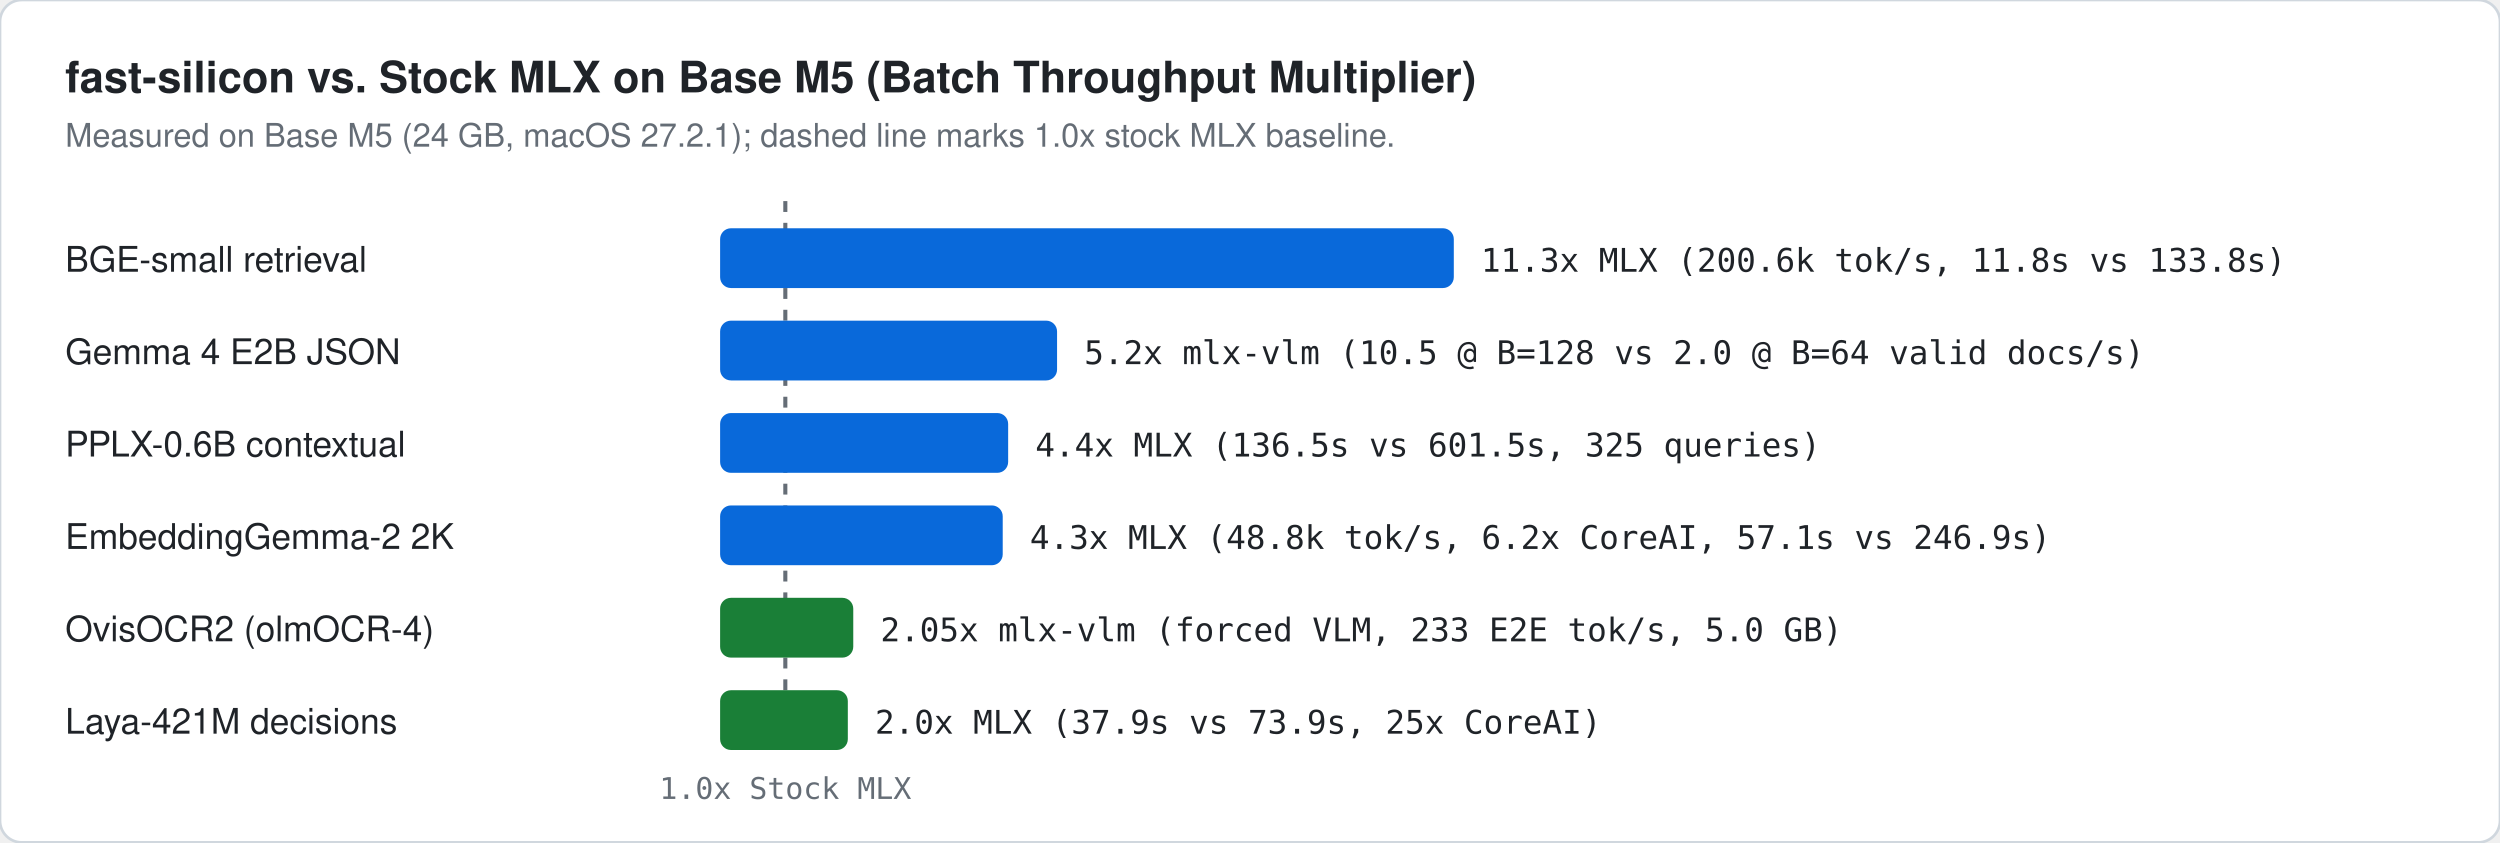
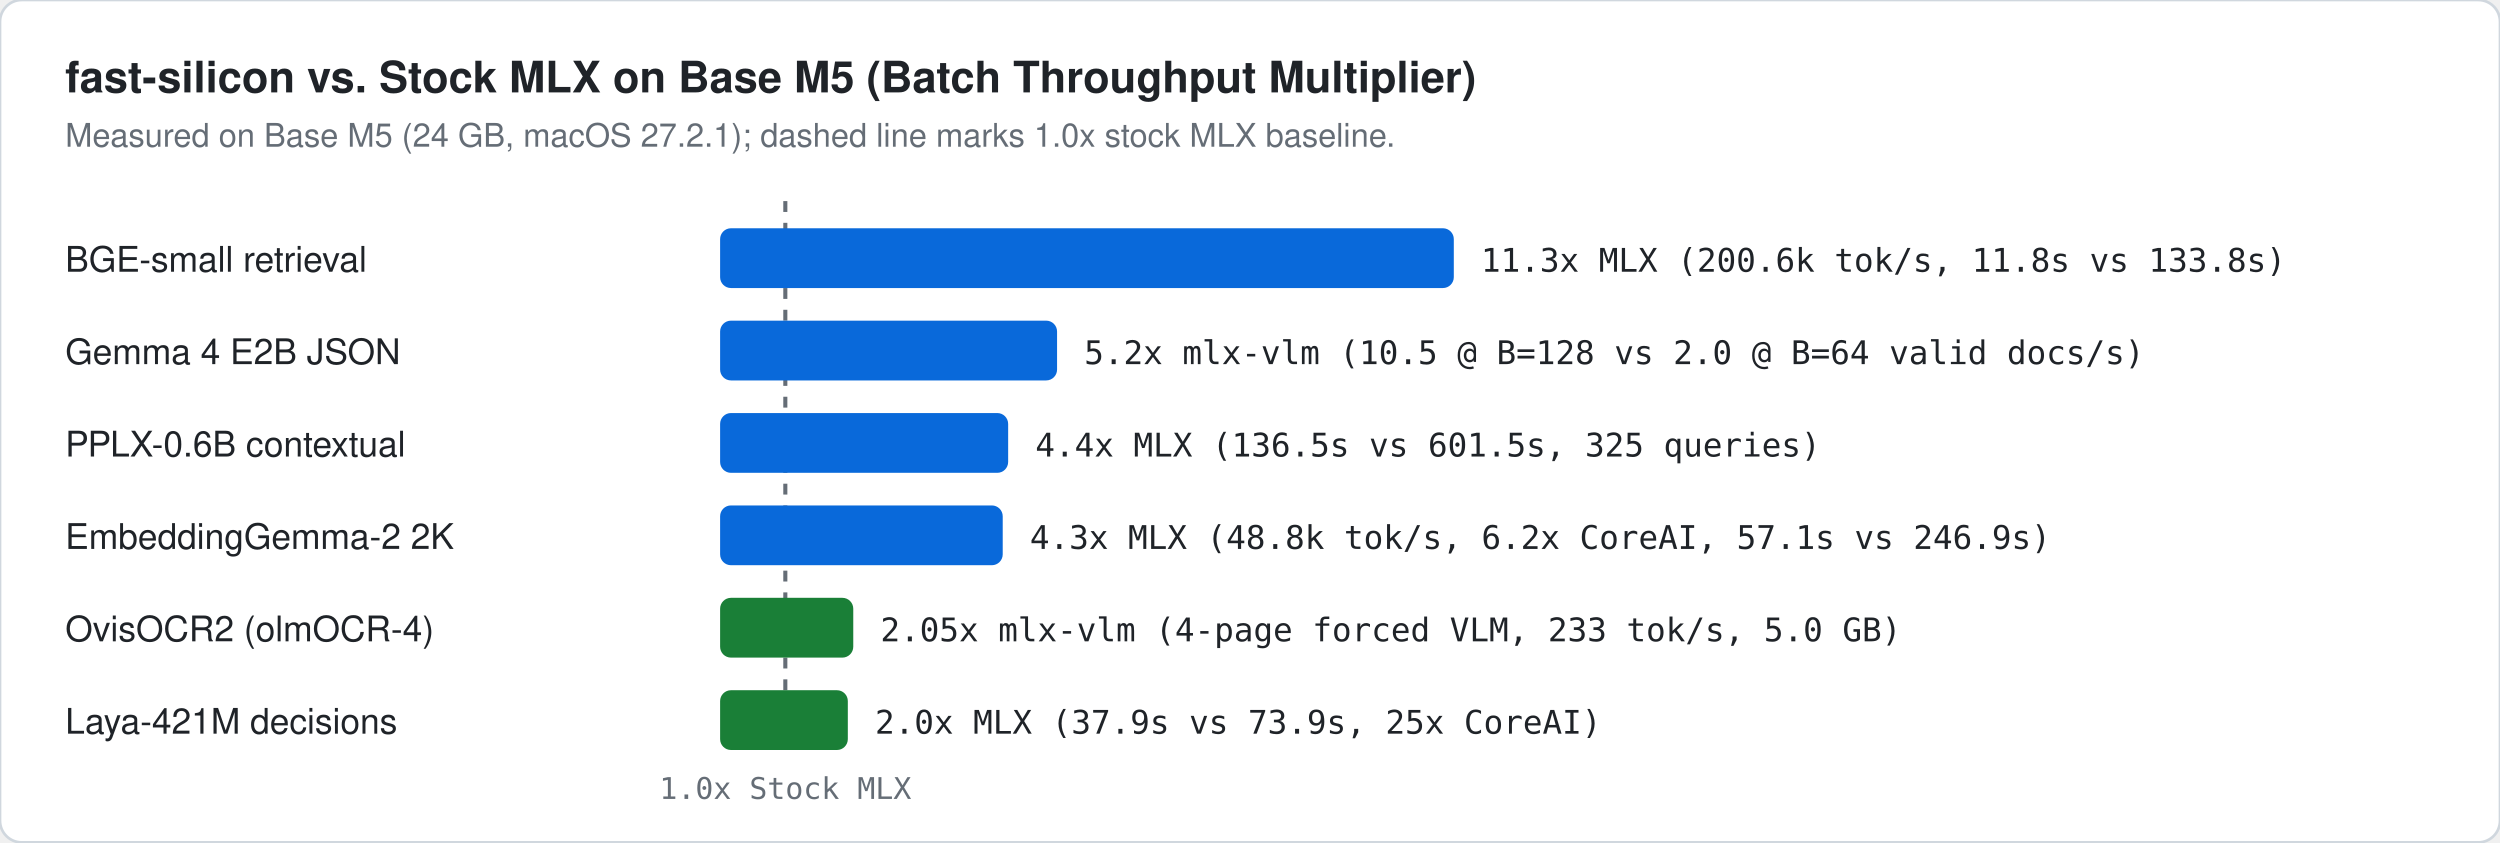
<svg xmlns="http://www.w3.org/2000/svg" viewBox="0 0 920 310" width="920" height="310" role="img" aria-label="fast-silicon batch speedup versus stock MLX on Base M5">
  <rect width="920" height="310" rx="8" fill="#ffffff" stroke="#d0d7de" />
  <text x="24" y="34" font-family="-apple-system, BlinkMacSystemFont, 'Segoe UI', Helvetica, Arial, sans-serif" font-size="16" font-weight="600" fill="#1f2328">fast-silicon vs. Stock MLX on Base M5 (Batch Throughput Multiplier)</text>
  <text x="24" y="54" font-family="-apple-system, BlinkMacSystemFont, 'Segoe UI', Helvetica, Arial, sans-serif" font-size="12" fill="#656d76">Measured on Base M5 (24 GB, macOS 27.2.1); dashed line marks 1.0x stock MLX baseline.</text>
  <line x1="289" y1="74" x2="289" y2="274" stroke="#656d76" stroke-width="1.5" stroke-dasharray="4 4" />
  <text x="289" y="294" text-anchor="middle" font-family="ui-monospace, SFMono-Regular, Menlo, monospace" font-size="11" fill="#656d76">1.0x Stock MLX</text>
  <text x="24" y="100" font-family="-apple-system, BlinkMacSystemFont, 'Segoe UI', Helvetica, Arial, sans-serif" font-size="13" font-weight="500" fill="#1f2328">BGE-small retrieval</text>
  <rect x="265" y="84" width="270" height="22" rx="4" fill="#0969da" />
  <text x="545" y="100" font-family="ui-monospace, SFMono-Regular, Menlo, monospace" font-size="12" fill="#1f2328">11.3x MLX (200.6k tok/s, 11.8s vs 133.8s)</text>
  <text x="24" y="134" font-family="-apple-system, BlinkMacSystemFont, 'Segoe UI', Helvetica, Arial, sans-serif" font-size="13" font-weight="500" fill="#1f2328">Gemma 4 E2B JSON</text>
  <rect x="265" y="118" width="124" height="22" rx="4" fill="#0969da" />
  <text x="399" y="134" font-family="ui-monospace, SFMono-Regular, Menlo, monospace" font-size="12" fill="#1f2328">5.2x mlx-vlm (10.5 @ B=128 vs 2.0 @ B=64 valid docs/s)</text>
  <text x="24" y="168" font-family="-apple-system, BlinkMacSystemFont, 'Segoe UI', Helvetica, Arial, sans-serif" font-size="13" font-weight="500" fill="#1f2328">PPLX-0.6B contextual</text>
  <rect x="265" y="152" width="106" height="22" rx="4" fill="#0969da" />
  <text x="381" y="168" font-family="ui-monospace, SFMono-Regular, Menlo, monospace" font-size="12" fill="#1f2328">4.4x MLX (136.5s vs 601.5s, 325 queries)</text>
  <text x="24" y="202" font-family="-apple-system, BlinkMacSystemFont, 'Segoe UI', Helvetica, Arial, sans-serif" font-size="13" font-weight="500" fill="#1f2328">EmbeddingGemma-2 2K</text>
  <rect x="265" y="186" width="104" height="22" rx="4" fill="#0969da" />
  <text x="379" y="202" font-family="ui-monospace, SFMono-Regular, Menlo, monospace" font-size="12" fill="#1f2328">4.3x MLX (48.8k tok/s, 6.2x CoreAI, 57.1s vs 246.9s)</text>
  <text x="24" y="236" font-family="-apple-system, BlinkMacSystemFont, 'Segoe UI', Helvetica, Arial, sans-serif" font-size="13" font-weight="500" fill="#1f2328">OvisOCR2 (olmOCR-4)</text>
  <rect x="265" y="220" width="49" height="22" rx="4" fill="#1a7f37" />
-   <text x="324" y="236" font-family="ui-monospace, SFMono-Regular, Menlo, monospace" font-size="12" fill="#1f2328">2.05x mlx-vlm (forced VLM, 233 E2E tok/s, 5.0 GB)</text>
+   <text x="324" y="236" font-family="ui-monospace, SFMono-Regular, Menlo, monospace" font-size="12" fill="#1f2328">2.05x mlx-vlm (4-page forced VLM, 233 tok/s, 5.0 GB)</text>
  <text x="24" y="270" font-family="-apple-system, BlinkMacSystemFont, 'Segoe UI', Helvetica, Arial, sans-serif" font-size="13" font-weight="500" fill="#1f2328">Laya-421M decisions</text>
  <rect x="265" y="254" width="47" height="22" rx="4" fill="#1a7f37" />
  <text x="322" y="270" font-family="ui-monospace, SFMono-Regular, Menlo, monospace" font-size="12" fill="#1f2328">2.0x MLX (37.9s vs 73.9s, 25x CoreAI)</text>
</svg>
